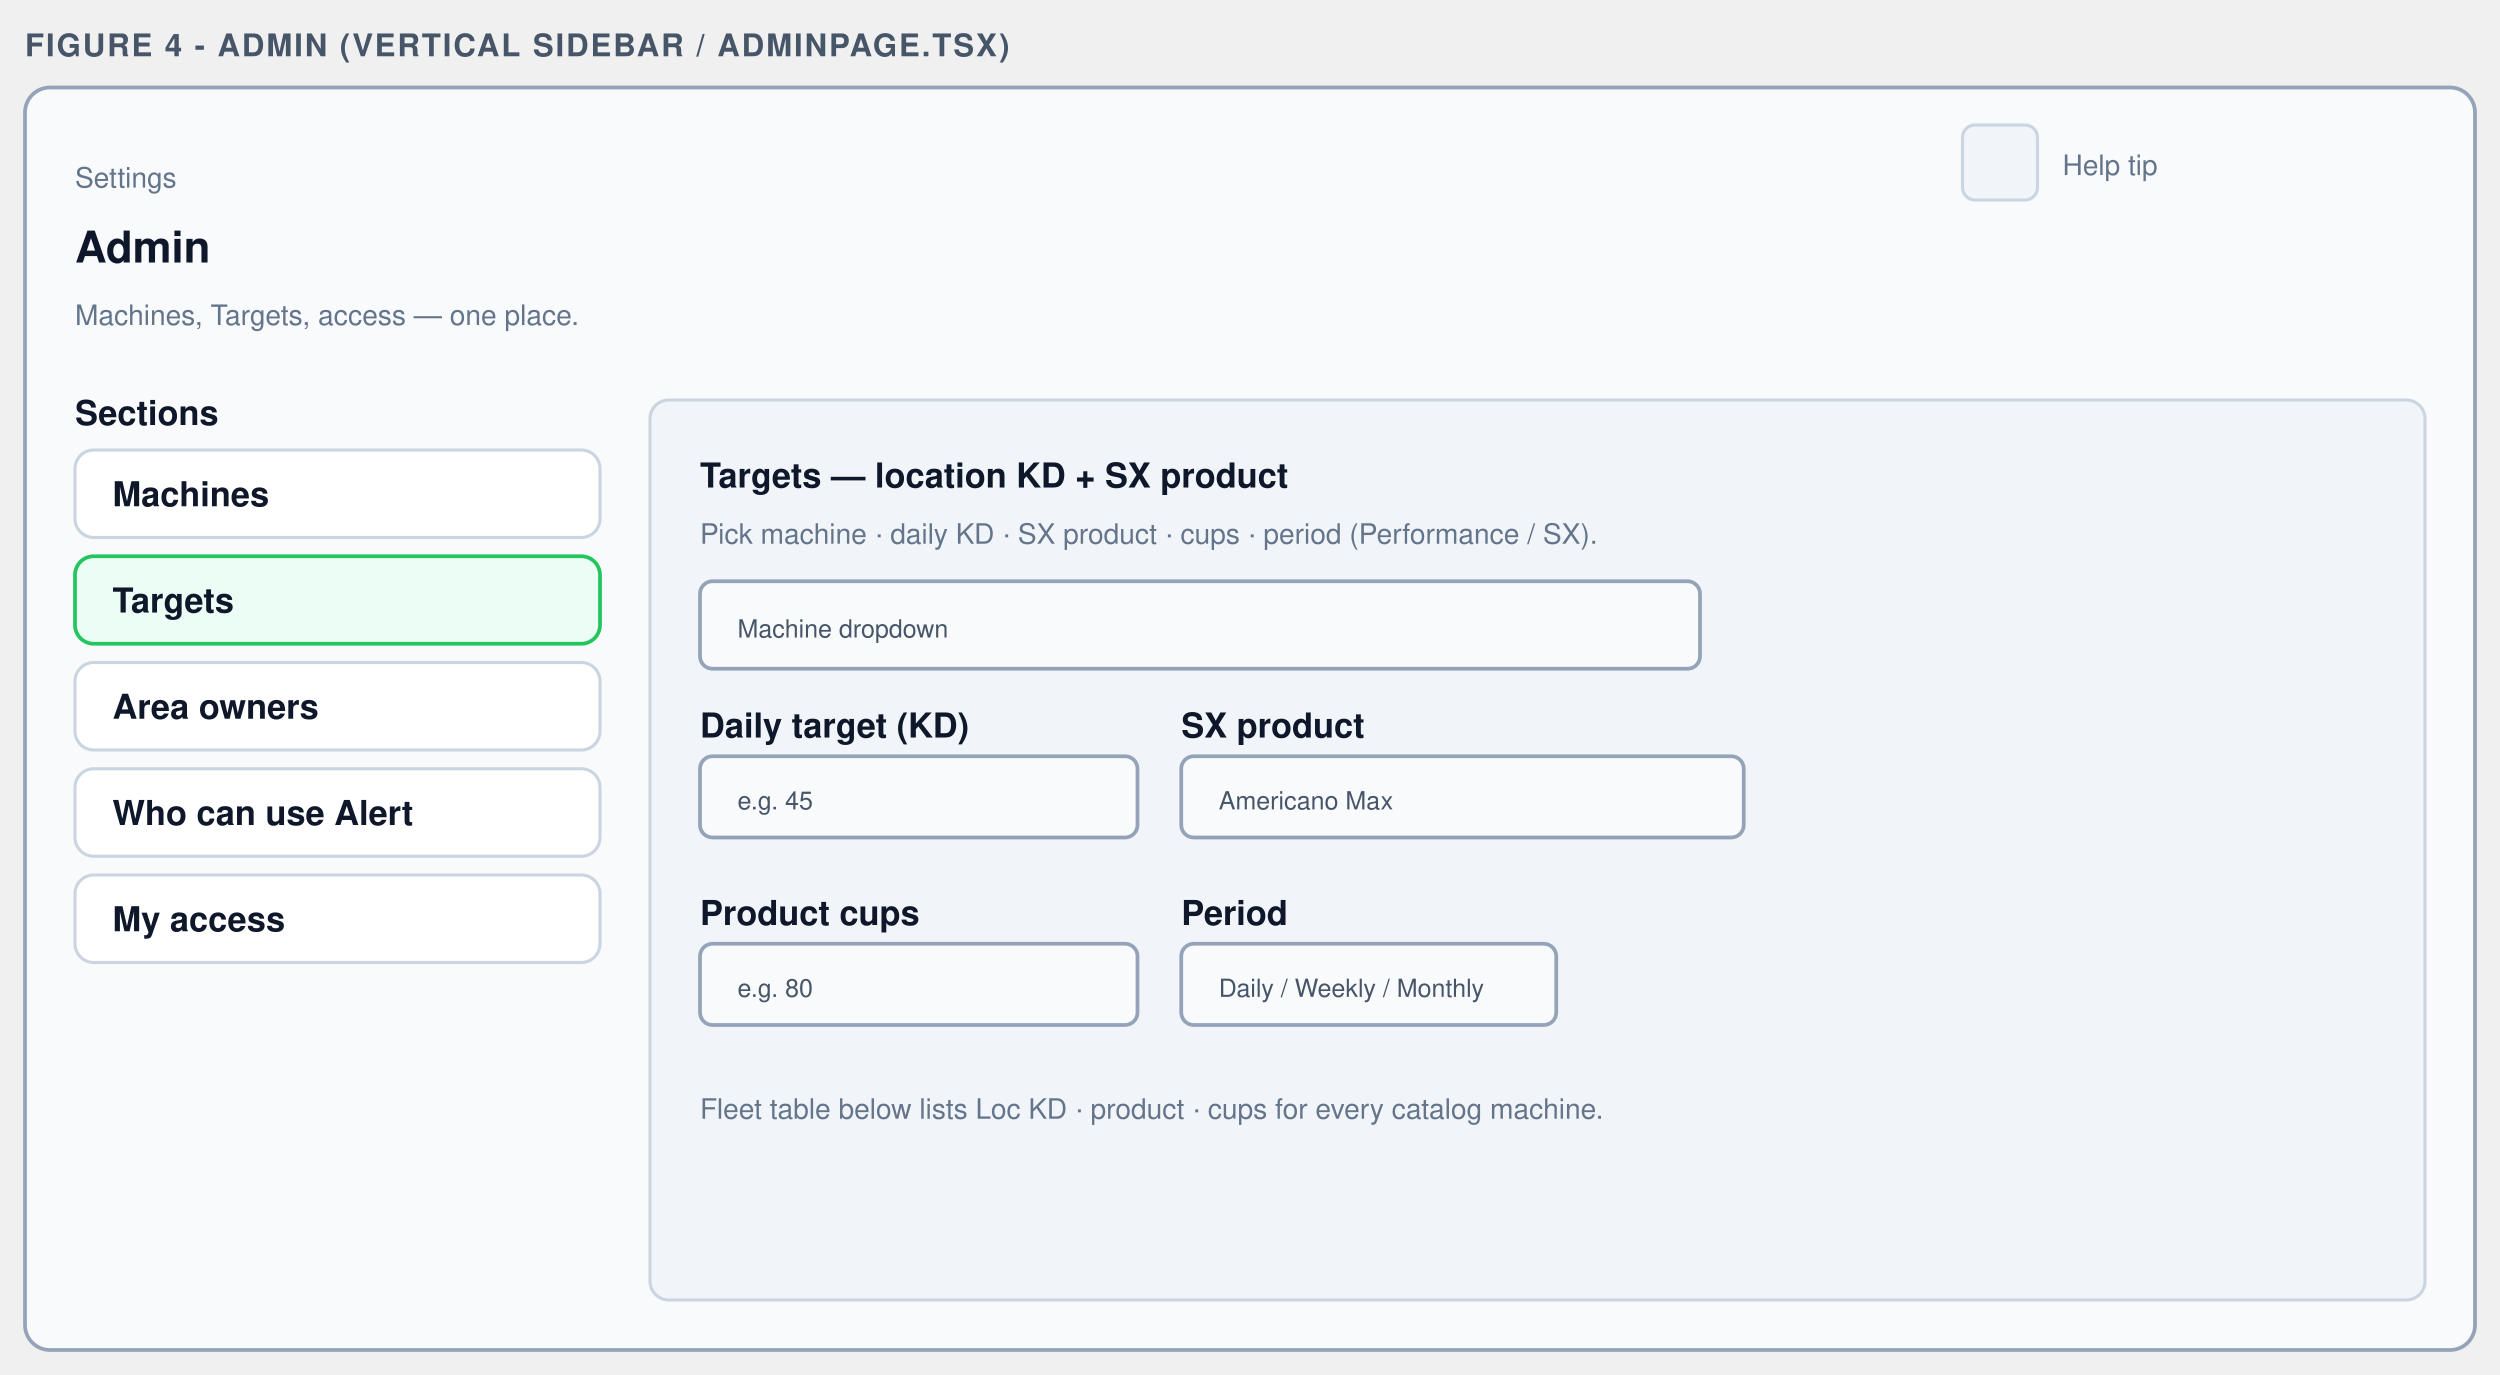
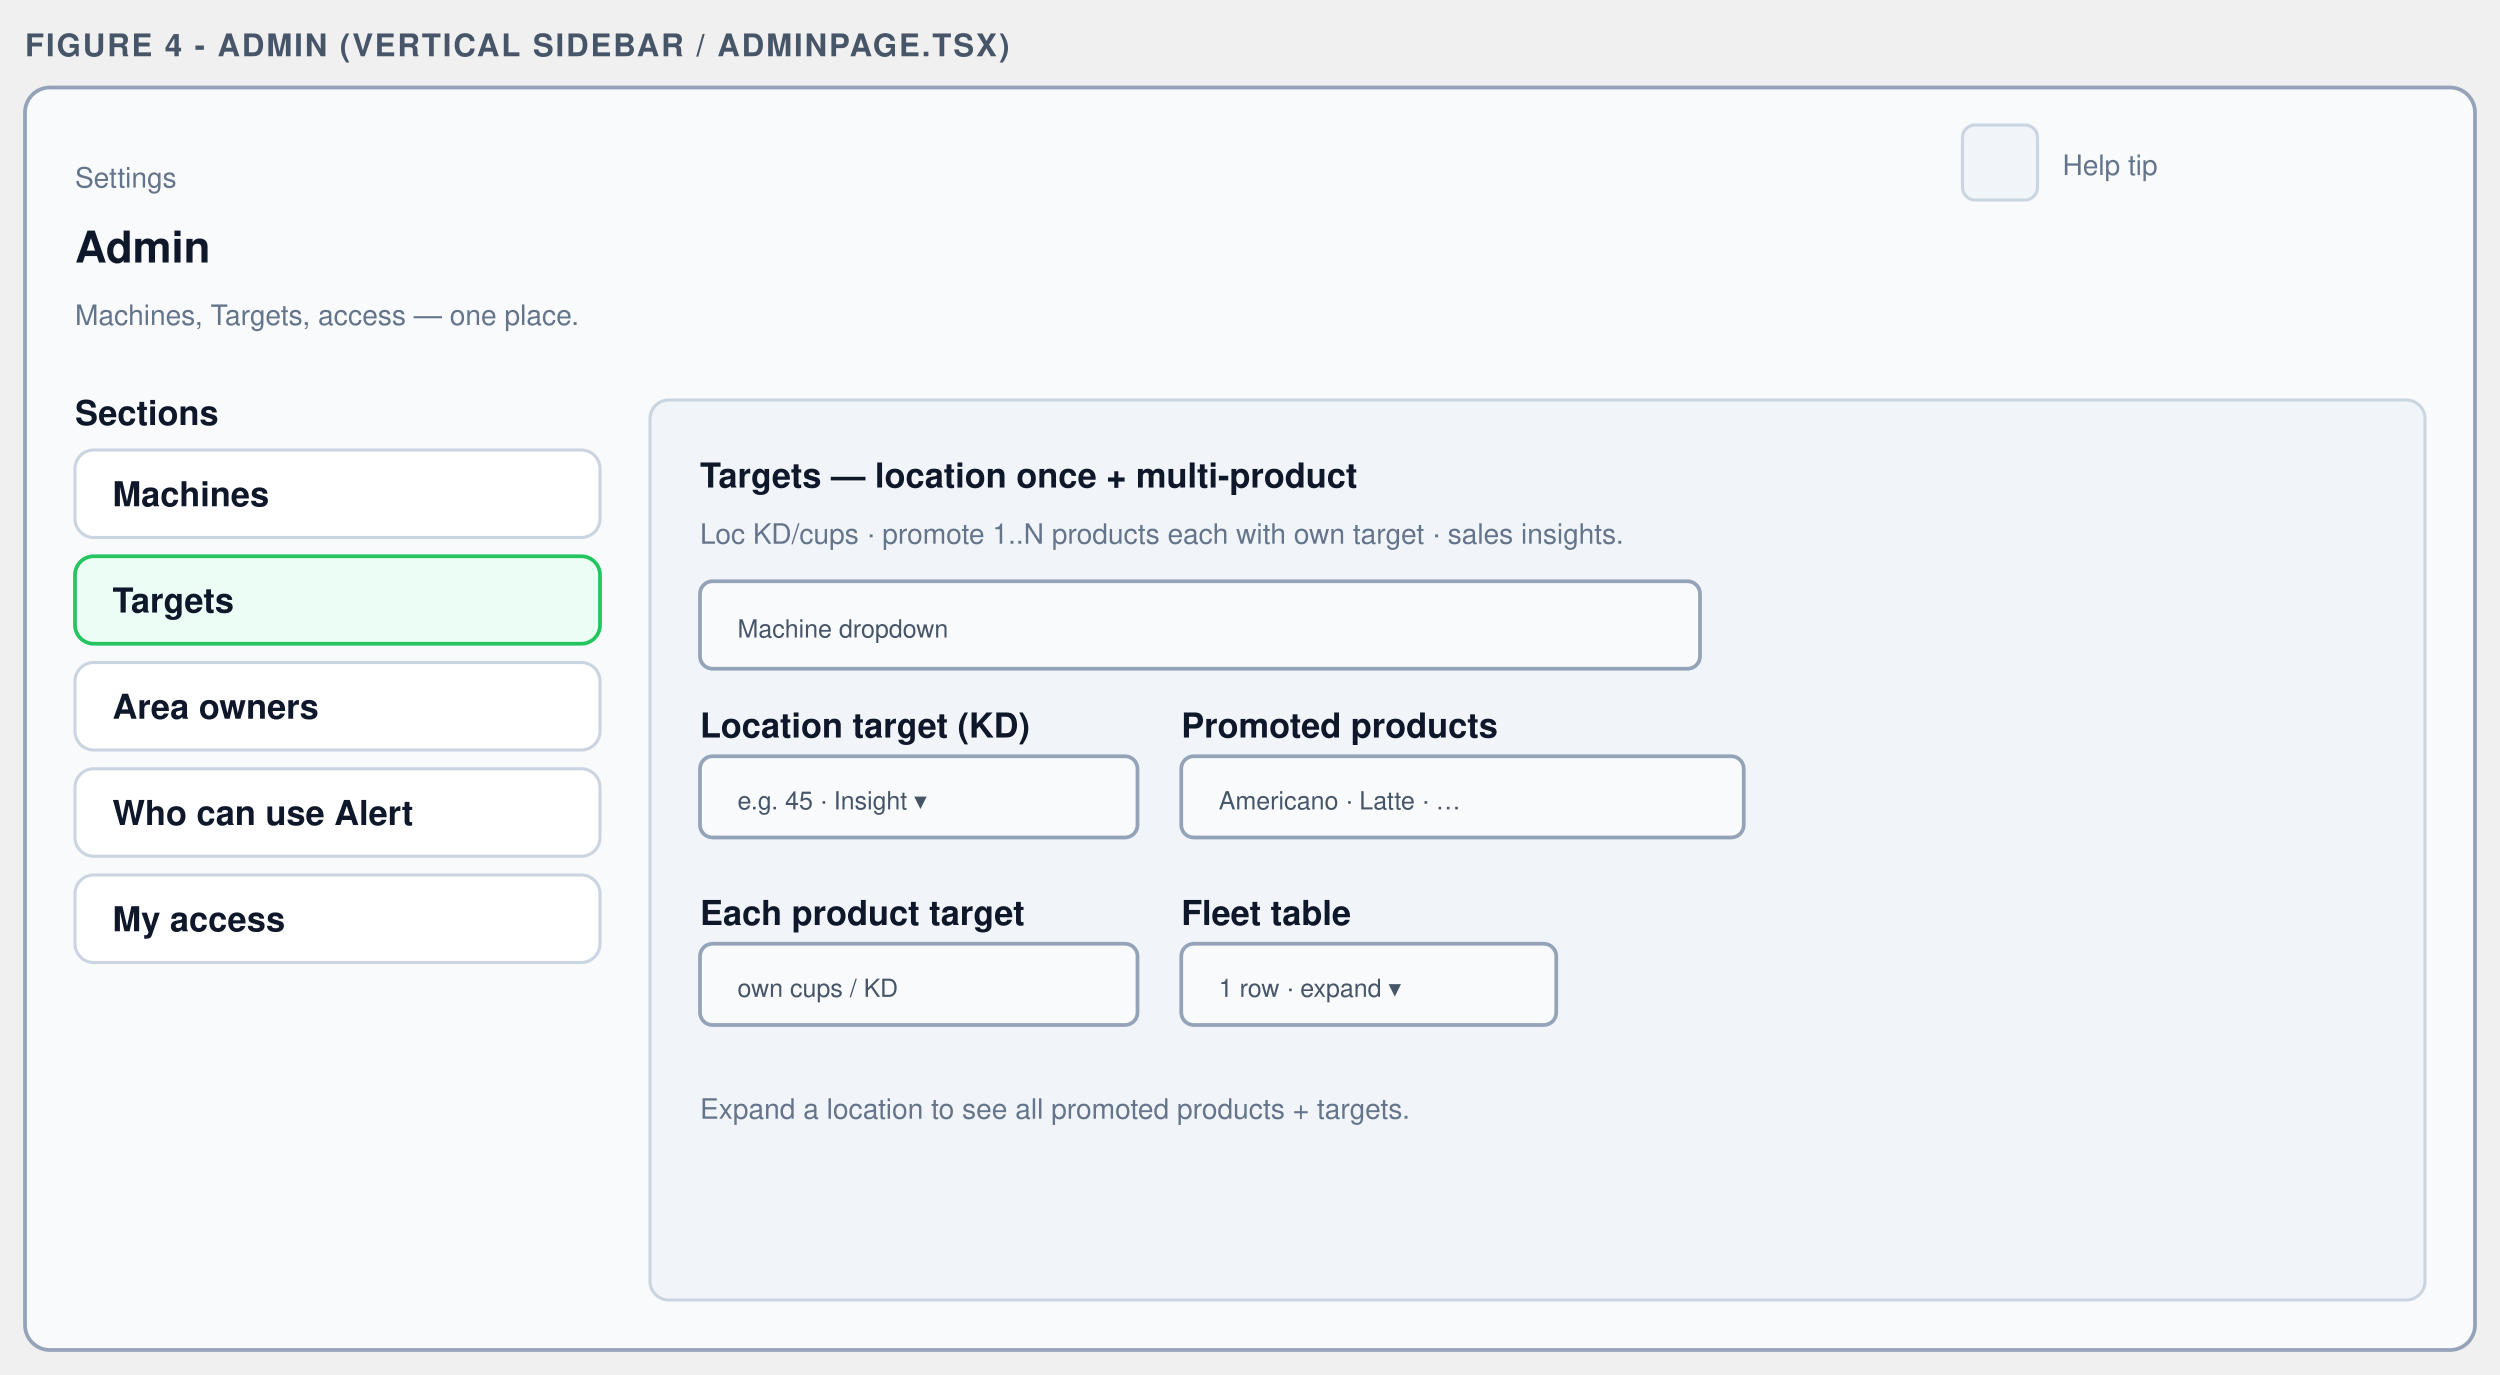
<svg xmlns="http://www.w3.org/2000/svg" width="800" height="440" viewBox="0 0 800 440" font-family="Segoe UI, Helvetica, Arial, sans-serif">
  <defs>
    <style>
      .box { fill: #f8fafc; stroke: #94a3b8; stroke-width: 1.2; }
      .boxMuted { fill: #f1f5f9; stroke: #cbd5e1; stroke-width: 1; }
      .label { fill: #0f172a; font-size: 11px; font-weight: 600; }
      .hint { fill: #64748b; font-size: 9px; }
      .title { fill: #0f172a; font-size: 14px; font-weight: 700; }
      .cap { fill: #475569; font-size: 10px; font-weight: 600; letter-spacing: 0.06em; }
      .navOn { fill: #ecfdf5; stroke: #22c55e; stroke-width: 1.2; }
      .navOff { fill: #fff; stroke: #cbd5e1; stroke-width: 1; }
      .tiny { fill: #475569; font-size: 8px; }
    </style>
  </defs>
  <text x="8" y="18" class="cap">FIGURE 4 - ADMIN (VERTICAL SIDEBAR / ADMINPAGE.TSX)</text>
  <g transform="translate(8, 28)">
    <rect class="box" x="0" y="0" width="784" height="404" rx="8" />
    <text x="16" y="32" class="hint" font-size="9px">Settings</text>
    <text x="16" y="56" class="title">Admin</text>
    <text x="16" y="76" class="hint" font-size="9px">Machines, Targets, access — one place.</text>
    <rect class="boxMuted" x="620" y="12" width="24" height="24" rx="4" />
    <text x="652" y="28" class="hint" font-size="8px">Help tip</text>
    <text x="16" y="108" class="label" font-size="9px">Sections</text>
    <rect class="navOff" x="16" y="116" width="168" height="28" rx="6" />
    <text x="28" y="134" class="label" font-size="9px">Machines</text>
    <rect class="navOn" x="16" y="150" width="168" height="28" rx="6" />
    <text x="28" y="168" class="label" font-size="9px">Targets</text>
    <rect class="navOff" x="16" y="184" width="168" height="28" rx="6" />
    <text x="28" y="202" class="label" font-size="9px">Area owners</text>
    <rect class="navOff" x="16" y="218" width="168" height="28" rx="6" />
    <text x="28" y="236" class="label" font-size="9px">Who can use Alert</text>
    <rect class="navOff" x="16" y="252" width="168" height="28" rx="6" />
    <text x="28" y="270" class="label" font-size="9px">My access</text>
    <rect class="boxMuted" x="200" y="100" width="568" height="288" rx="6" />
-     <text x="216" y="128" class="label" font-size="10px">Targets — location KD + SX product</text>
-     <text x="216" y="146" class="hint" font-size="8px">Pick machine · daily KD · SX product · cups · period (Performance / SX).</text>
+     <text x="216" y="128" class="label" font-size="10px">Targets — location once + multi-product</text>
+     <text x="216" y="146" class="hint" font-size="8px">Loc KD/cups · promote 1..N products each with own target · sales insights.</text>
    <rect class="box" x="216" y="158" width="320" height="28" rx="4" />
    <text x="228" y="176" class="tiny">Machine dropdown</text>
-     <text x="216" y="208" class="label" font-size="9px">Daily target (KD)</text>
+     <text x="216" y="208" class="label" font-size="9px">Location target (KD)</text>
    <rect class="box" x="216" y="214" width="140" height="26" rx="4" />
-     <text x="228" y="231" class="tiny">e.g. 45</text>
-     <text x="370" y="208" class="label" font-size="9px">SX product</text>
+     <text x="228" y="231" class="tiny">e.g. 45 · Insight ▾</text>
+     <text x="370" y="208" class="label" font-size="9px">Promoted products</text>
    <rect class="box" x="370" y="214" width="180" height="26" rx="4" />
-     <text x="382" y="231" class="tiny">Americano Max</text>
-     <text x="216" y="268" class="label" font-size="9px">Product cups</text>
+     <text x="382" y="231" class="tiny">Americano · Latte · …</text>
+     <text x="216" y="268" class="label" font-size="9px">Each product target</text>
    <rect class="box" x="216" y="274" width="140" height="26" rx="4" />
-     <text x="228" y="291" class="tiny">e.g. 80</text>
-     <text x="370" y="268" class="label" font-size="9px">Period</text>
+     <text x="228" y="291" class="tiny">own cups / KD</text>
+     <text x="370" y="268" class="label" font-size="9px">Fleet table</text>
    <rect class="box" x="370" y="274" width="120" height="26" rx="4" />
-     <text x="382" y="291" class="tiny">Daily / Weekly / Monthly</text>
-     <text x="216" y="330" class="hint" font-size="8px">Fleet table below lists Loc KD · product · cups for every catalog machine.</text>
+     <text x="382" y="291" class="tiny">1 row · expand ▾</text>
+     <text x="216" y="330" class="hint" font-size="8px">Expand a location to see all promoted products + targets.</text>
  </g>
</svg>
